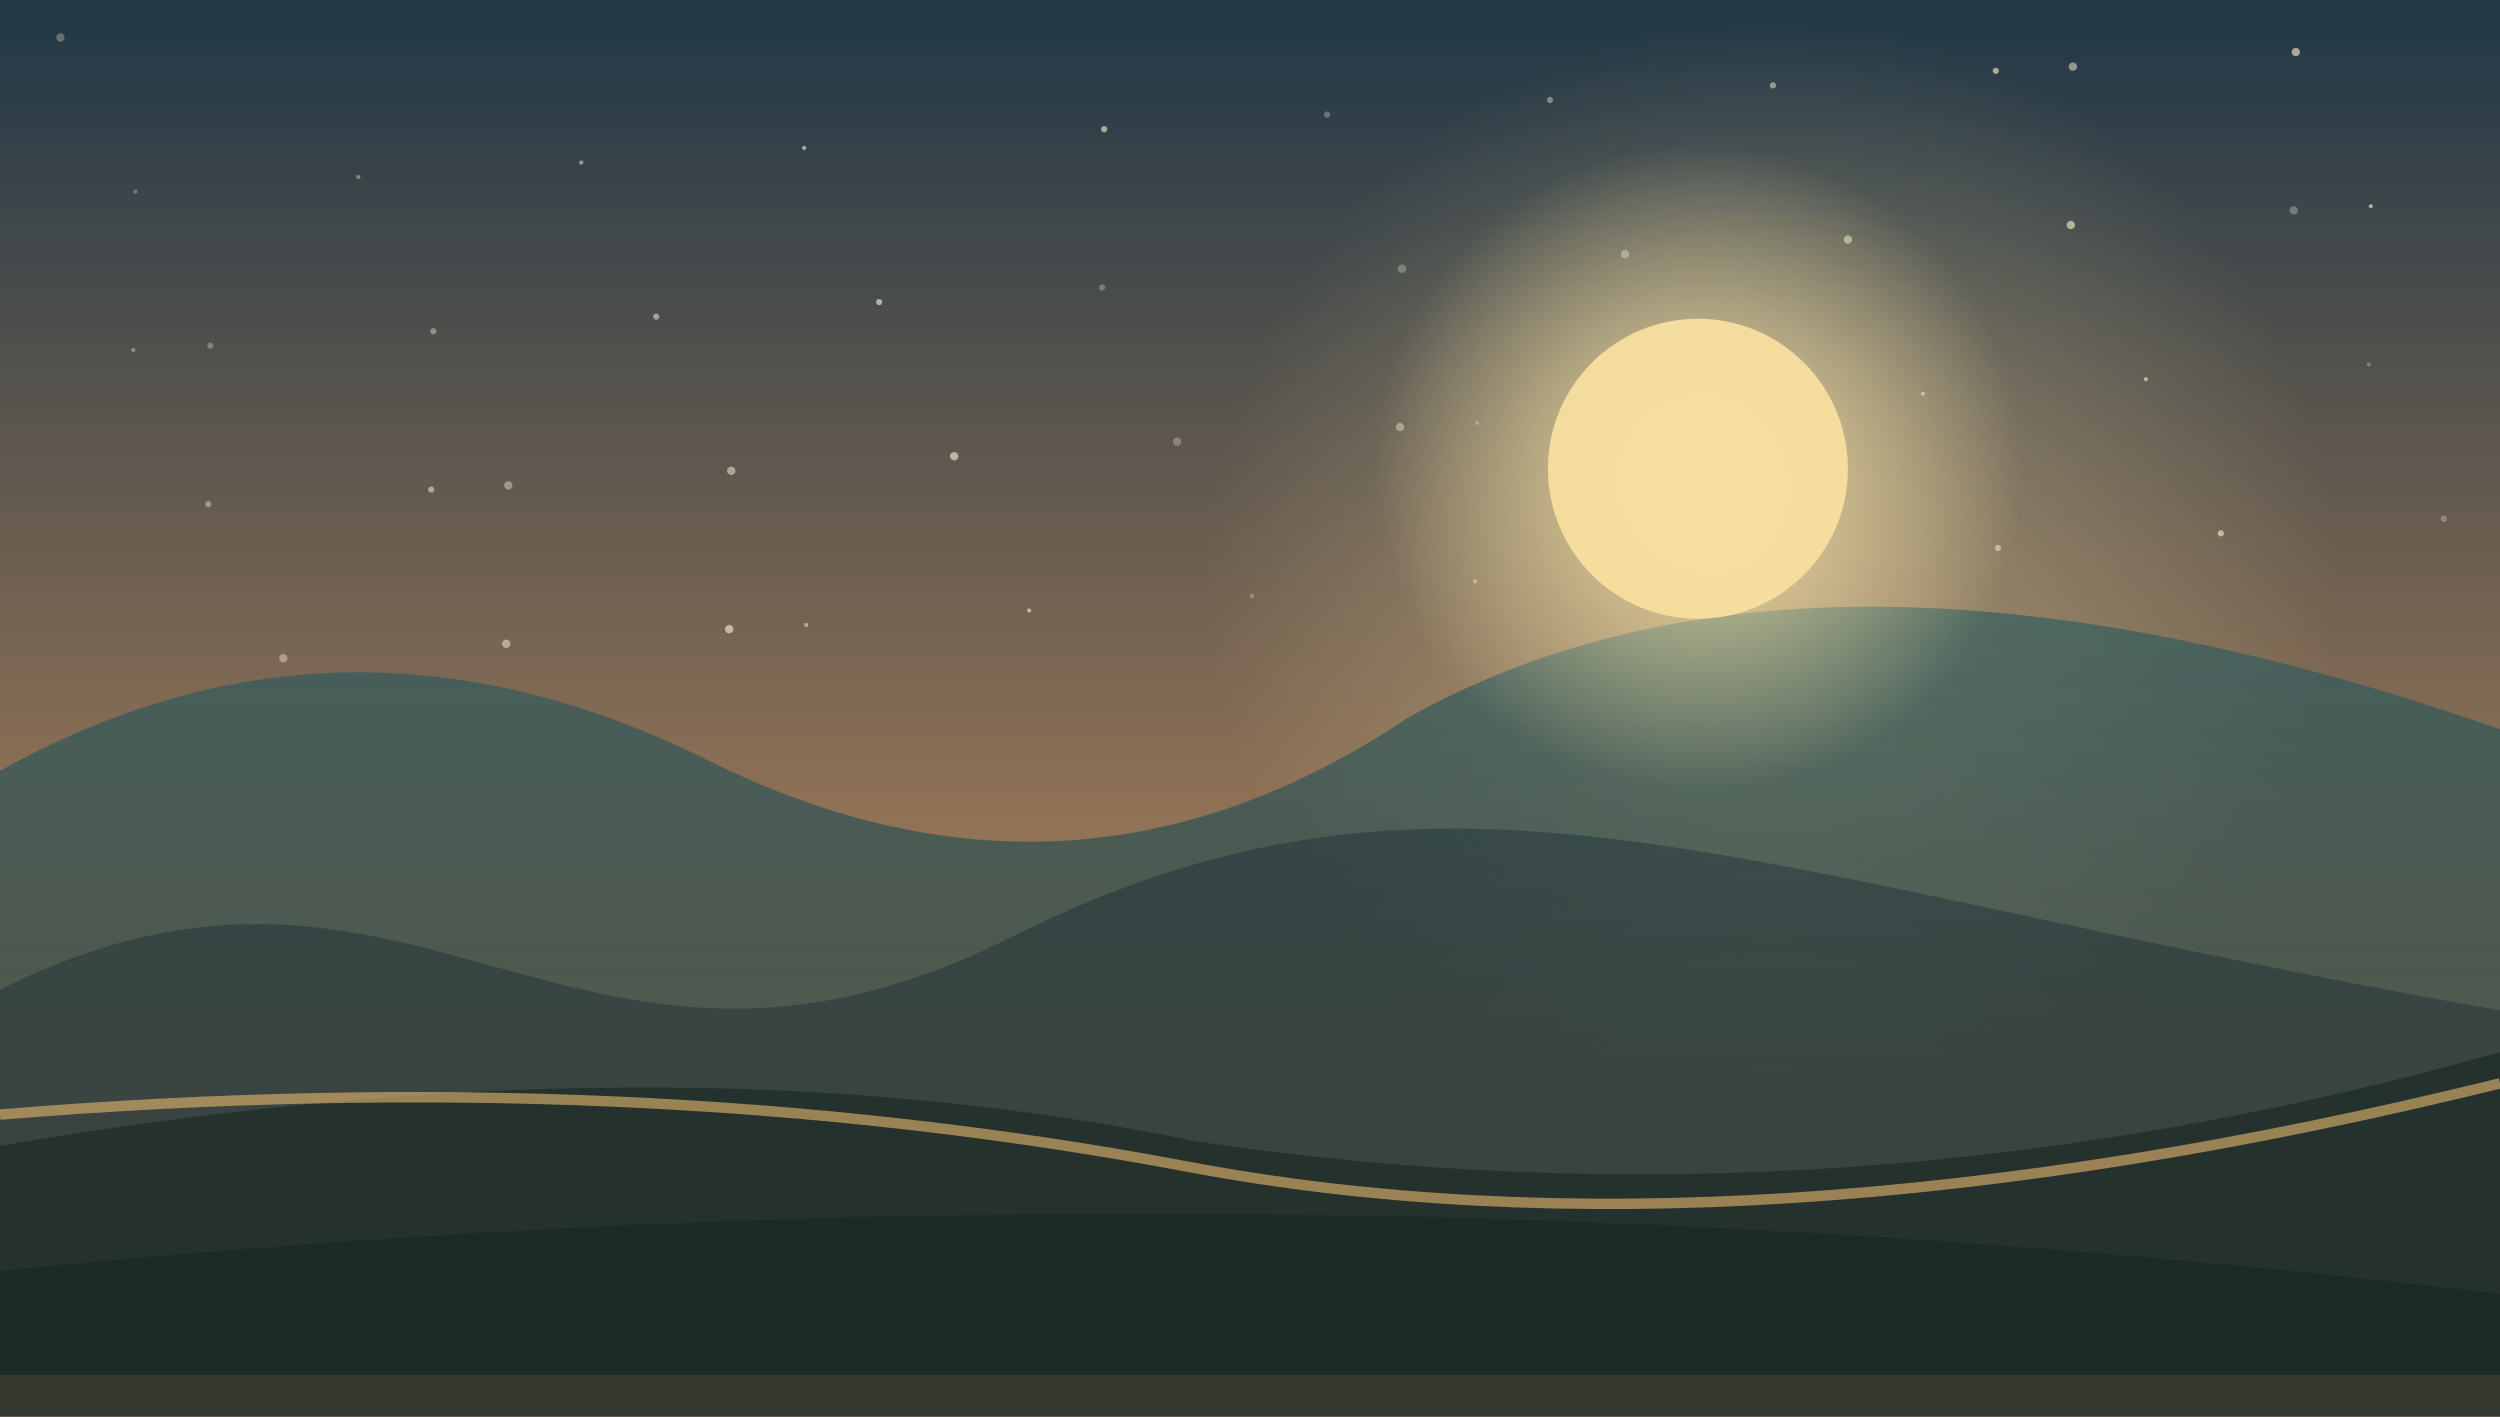
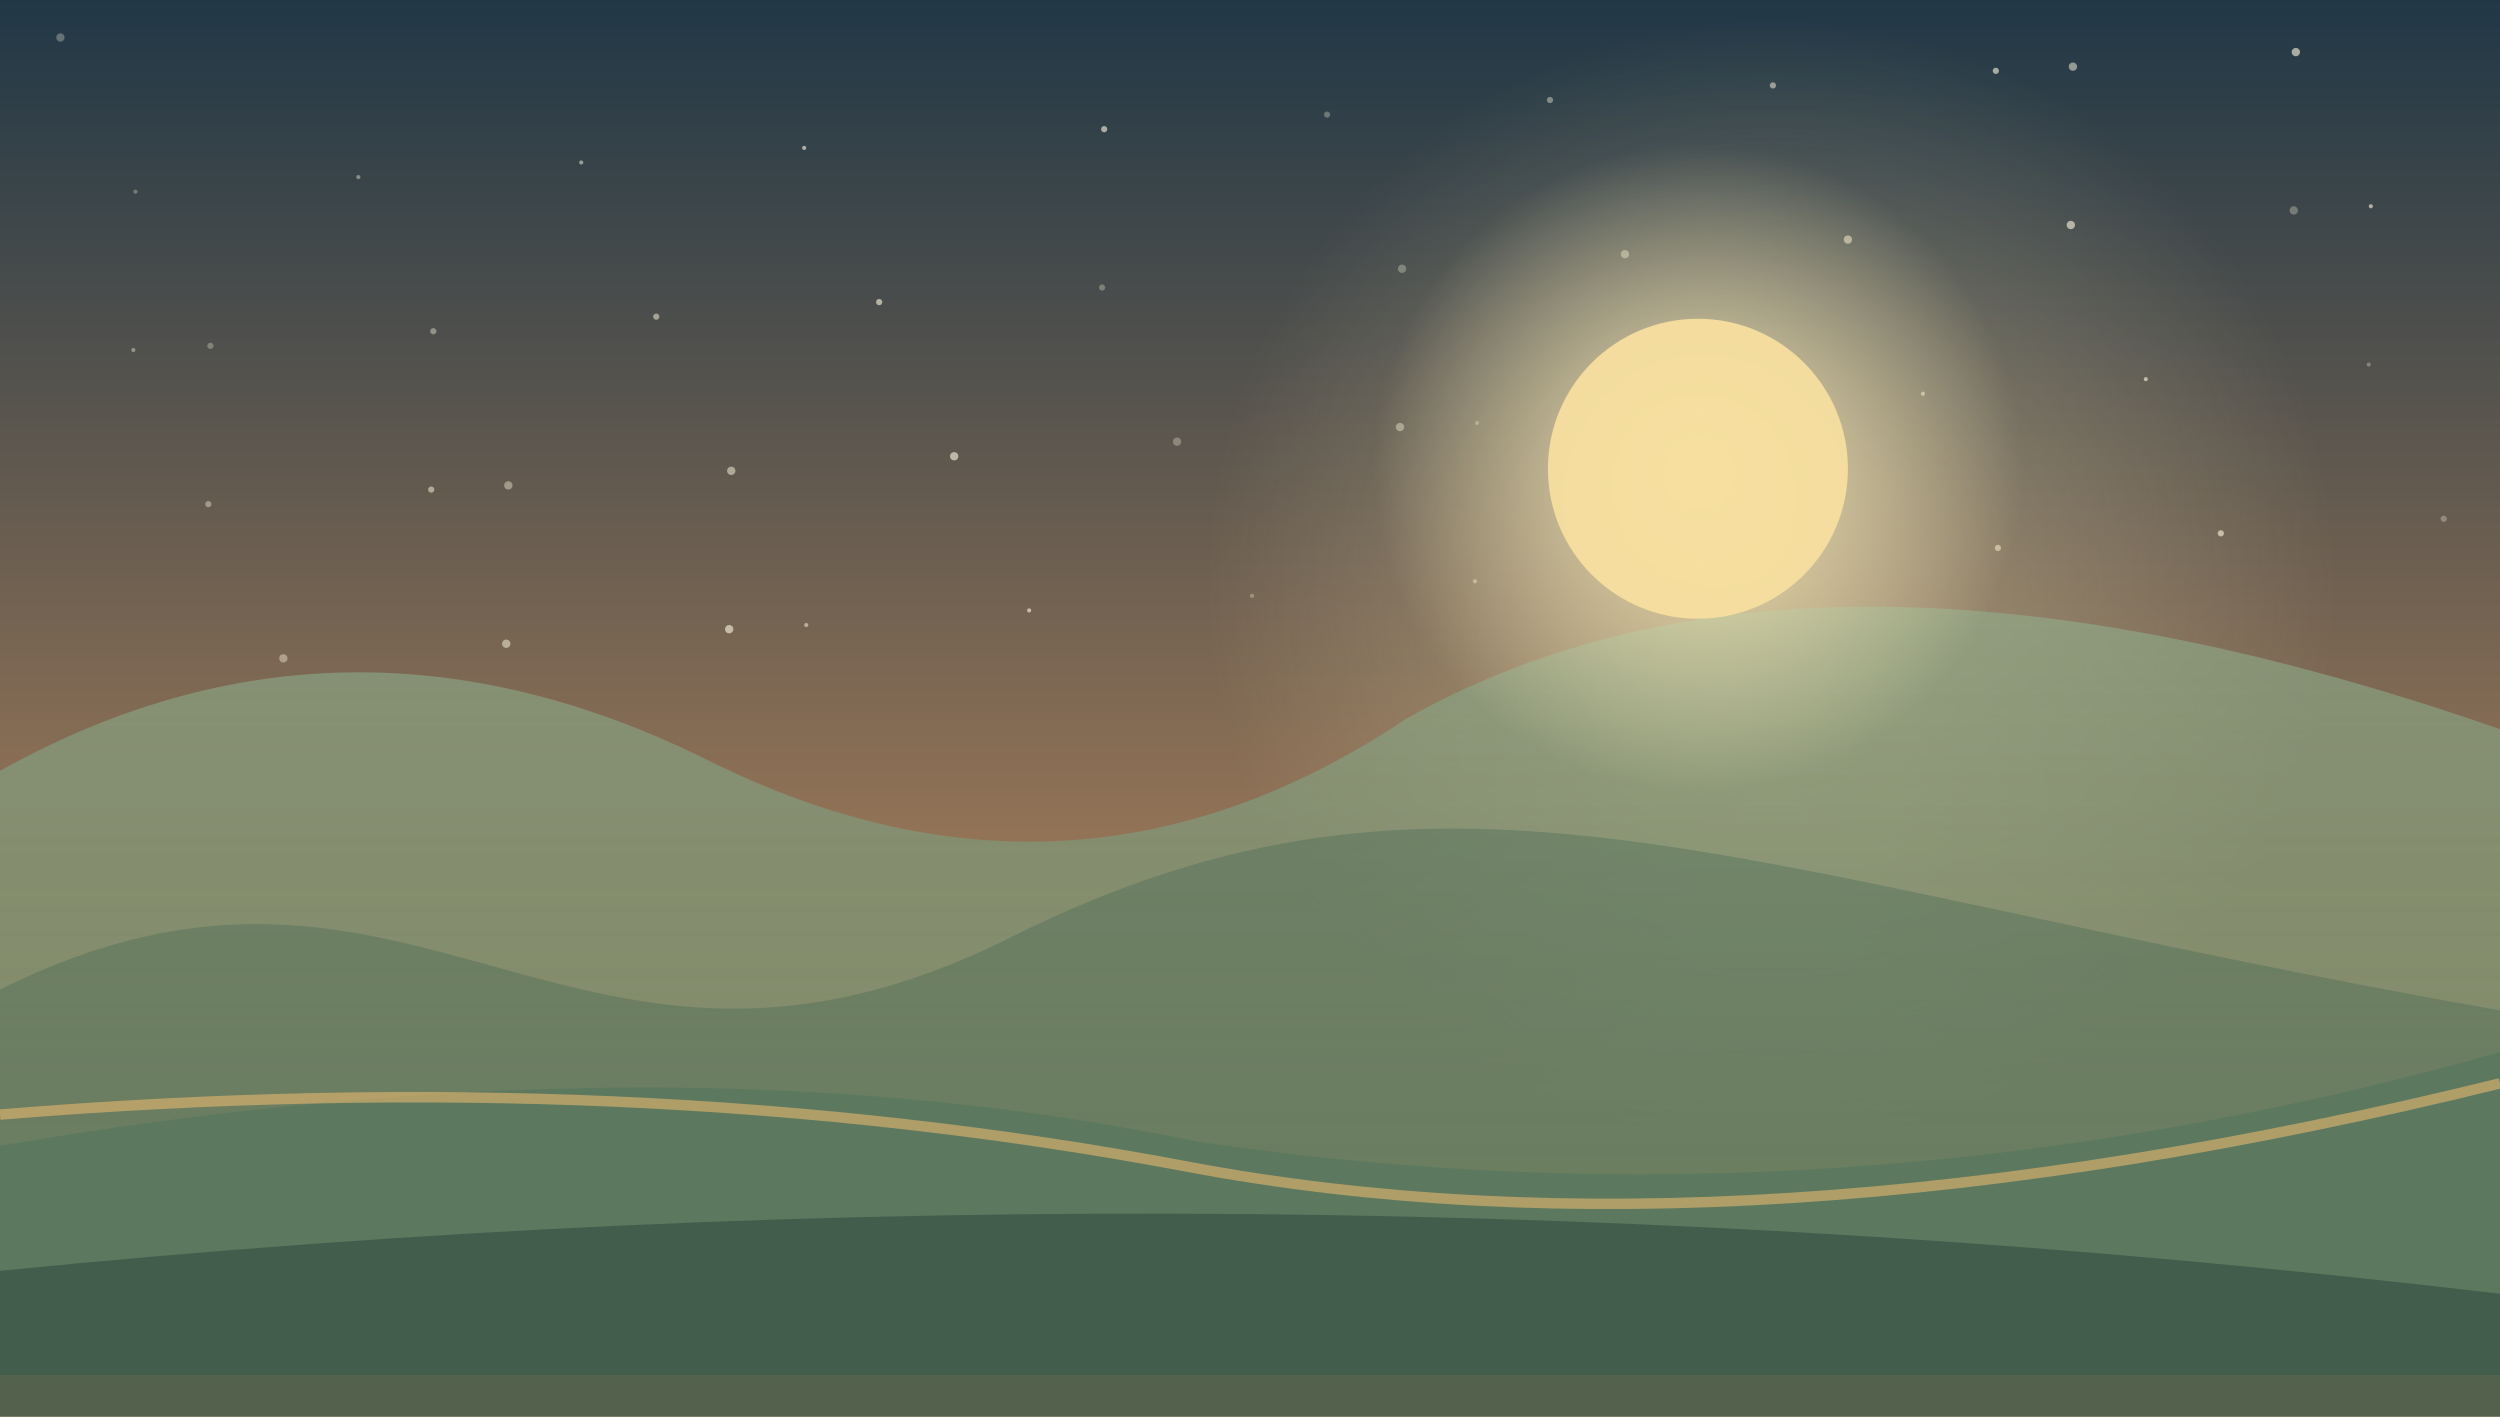
<svg xmlns="http://www.w3.org/2000/svg" viewBox="0 0 1200 680" role="img" aria-label="Symbolic artwork depicting offering">
  <defs>
    <linearGradient id="sky" x2="0" y2="1">
      <stop stop-color="#203746" />
      <stop offset=".63" stop-color="#9a7757" />
      <stop offset="1" stop-color="#dfaa6c" />
    </linearGradient>
    <radialGradient id="halo">
-       <stop stop-color="#ffe9ab" stop-opacity=".87" />
-       <stop offset="1" stop-color="#ffe9ab" stop-opacity="0" />
+       <stop stop-color="#fff0bc" stop-opacity=".87" />
+       <stop offset="1" stop-color="#fff0bc" stop-opacity="0" />
    </radialGradient>
    <linearGradient id="ridge" x2="0" y2="1">
-       <stop stop-color="#2d5d61" />
-       <stop offset="1" stop-color="#102b32" />
+       <stop stop-color="#91ab89" />
+       <stop offset="1" stop-color="#507b62" />
    </linearGradient>
    <linearGradient id="portal" x2="0" y2="1">
-       <stop stop-color="#ffe7b1" />
-       <stop offset="1" stop-color="#a56c57" stop-opacity="0" />
+       <stop stop-color="#f5e9bd" />
+       <stop offset="1" stop-color="#b4b88d" stop-opacity="0" />
    </linearGradient>
  </defs>
  <rect width="1200" height="680" fill="url(#sky)" />
-   <circle cx="709" cy="203" r="1.0" opacity="0.3" fill="#fff1d4" />
-   <circle cx="852" cy="270" r="1.5" opacity="0.4" fill="#fff1d4" />
-   <circle cx="995" cy="32" r="2.0" opacity="0.5" fill="#fff1d4" />
-   <circle cx="1138" cy="99" r="1.0" opacity="0.6" fill="#fff1d4" />
-   <circle cx="101" cy="166" r="1.5" opacity="0.3" fill="#fff1d4" />
-   <circle cx="244" cy="233" r="2.0" opacity="0.4" fill="#fff1d4" />
-   <circle cx="387" cy="300" r="1.0" opacity="0.5" fill="#fff1d4" />
-   <circle cx="530" cy="62" r="1.5" opacity="0.6" fill="#fff1d4" />
-   <circle cx="673" cy="129" r="2.0" opacity="0.3" fill="#fff1d4" />
-   <circle cx="816" cy="196" r="1.0" opacity="0.4" fill="#fff1d4" />
-   <circle cx="959" cy="263" r="1.5" opacity="0.5" fill="#fff1d4" />
-   <circle cx="1102" cy="25" r="2.0" opacity="0.6" fill="#fff1d4" />
-   <circle cx="65" cy="92" r="1.0" opacity="0.3" fill="#fff1d4" />
-   <circle cx="208" cy="159" r="1.5" opacity="0.4" fill="#fff1d4" />
-   <circle cx="351" cy="226" r="2.0" opacity="0.5" fill="#fff1d4" />
-   <circle cx="494" cy="293" r="1.0" opacity="0.6" fill="#fff1d4" />
-   <circle cx="637" cy="55" r="1.5" opacity="0.3" fill="#fff1d4" />
-   <circle cx="780" cy="122" r="2.0" opacity="0.4" fill="#fff1d4" />
-   <circle cx="923" cy="189" r="1.0" opacity="0.5" fill="#fff1d4" />
-   <circle cx="1066" cy="256" r="1.5" opacity="0.6" fill="#fff1d4" />
-   <circle cx="29" cy="18" r="2.0" opacity="0.3" fill="#fff1d4" />
-   <circle cx="172" cy="85" r="1.0" opacity="0.4" fill="#fff1d4" />
-   <circle cx="315" cy="152" r="1.5" opacity="0.5" fill="#fff1d4" />
-   <circle cx="458" cy="219" r="2.0" opacity="0.6" fill="#fff1d4" />
-   <circle cx="601" cy="286" r="1.0" opacity="0.3" fill="#fff1d4" />
-   <circle cx="744" cy="48" r="1.5" opacity="0.4" fill="#fff1d4" />
-   <circle cx="887" cy="115" r="2.0" opacity="0.5" fill="#fff1d4" />
-   <circle cx="1030" cy="182" r="1.0" opacity="0.6" fill="#fff1d4" />
-   <circle cx="1173" cy="249" r="1.5" opacity="0.3" fill="#fff1d4" />
-   <circle cx="136" cy="316" r="2.0" opacity="0.4" fill="#fff1d4" />
-   <circle cx="279" cy="78" r="1.0" opacity="0.5" fill="#fff1d4" />
-   <circle cx="422" cy="145" r="1.5" opacity="0.6" fill="#fff1d4" />
-   <circle cx="565" cy="212" r="2.0" opacity="0.3" fill="#fff1d4" />
-   <circle cx="708" cy="279" r="1.0" opacity="0.4" fill="#fff1d4" />
-   <circle cx="851" cy="41" r="1.5" opacity="0.5" fill="#fff1d4" />
-   <circle cx="994" cy="108" r="2.0" opacity="0.6" fill="#fff1d4" />
-   <circle cx="1137" cy="175" r="1.0" opacity="0.3" fill="#fff1d4" />
-   <circle cx="100" cy="242" r="1.5" opacity="0.4" fill="#fff1d4" />
-   <circle cx="243" cy="309" r="2.0" opacity="0.5" fill="#fff1d4" />
-   <circle cx="386" cy="71" r="1.0" opacity="0.6" fill="#fff1d4" />
-   <circle cx="529" cy="138" r="1.5" opacity="0.3" fill="#fff1d4" />
-   <circle cx="672" cy="205" r="2.0" opacity="0.4" fill="#fff1d4" />
-   <circle cx="815" cy="272" r="1.0" opacity="0.5" fill="#fff1d4" />
-   <circle cx="958" cy="34" r="1.5" opacity="0.6" fill="#fff1d4" />
-   <circle cx="1101" cy="101" r="2.0" opacity="0.3" fill="#fff1d4" />
-   <circle cx="64" cy="168" r="1.0" opacity="0.4" fill="#fff1d4" />
-   <circle cx="207" cy="235" r="1.5" opacity="0.5" fill="#fff1d4" />
-   <circle cx="350" cy="302" r="2.0" opacity="0.6" fill="#fff1d4" />
+   <circle cx="709" cy="203" r="1.0" opacity="0.3" fill="#fdf7df" />
+   <circle cx="852" cy="270" r="1.5" opacity="0.4" fill="#fdf7df" />
+   <circle cx="995" cy="32" r="2.0" opacity="0.5" fill="#fdf7df" />
+   <circle cx="1138" cy="99" r="1.0" opacity="0.6" fill="#fdf7df" />
+   <circle cx="101" cy="166" r="1.5" opacity="0.3" fill="#fdf7df" />
+   <circle cx="244" cy="233" r="2.0" opacity="0.4" fill="#fdf7df" />
+   <circle cx="387" cy="300" r="1.0" opacity="0.5" fill="#fdf7df" />
+   <circle cx="530" cy="62" r="1.5" opacity="0.6" fill="#fdf7df" />
+   <circle cx="673" cy="129" r="2.0" opacity="0.3" fill="#fdf7df" />
+   <circle cx="816" cy="196" r="1.0" opacity="0.4" fill="#fdf7df" />
+   <circle cx="959" cy="263" r="1.5" opacity="0.5" fill="#fdf7df" />
+   <circle cx="1102" cy="25" r="2.0" opacity="0.6" fill="#fdf7df" />
+   <circle cx="65" cy="92" r="1.0" opacity="0.3" fill="#fdf7df" />
+   <circle cx="208" cy="159" r="1.5" opacity="0.4" fill="#fdf7df" />
+   <circle cx="351" cy="226" r="2.0" opacity="0.5" fill="#fdf7df" />
+   <circle cx="494" cy="293" r="1.0" opacity="0.6" fill="#fdf7df" />
+   <circle cx="637" cy="55" r="1.5" opacity="0.3" fill="#fdf7df" />
+   <circle cx="780" cy="122" r="2.0" opacity="0.4" fill="#fdf7df" />
+   <circle cx="923" cy="189" r="1.0" opacity="0.5" fill="#fdf7df" />
+   <circle cx="1066" cy="256" r="1.5" opacity="0.6" fill="#fdf7df" />
+   <circle cx="29" cy="18" r="2.0" opacity="0.3" fill="#fdf7df" />
+   <circle cx="172" cy="85" r="1.0" opacity="0.4" fill="#fdf7df" />
+   <circle cx="315" cy="152" r="1.5" opacity="0.5" fill="#fdf7df" />
+   <circle cx="458" cy="219" r="2.0" opacity="0.6" fill="#fdf7df" />
+   <circle cx="601" cy="286" r="1.0" opacity="0.3" fill="#fdf7df" />
+   <circle cx="744" cy="48" r="1.5" opacity="0.4" fill="#fdf7df" />
+   <circle cx="887" cy="115" r="2.0" opacity="0.5" fill="#fdf7df" />
+   <circle cx="1030" cy="182" r="1.0" opacity="0.6" fill="#fdf7df" />
+   <circle cx="1173" cy="249" r="1.5" opacity="0.3" fill="#fdf7df" />
+   <circle cx="136" cy="316" r="2.0" opacity="0.4" fill="#fdf7df" />
+   <circle cx="279" cy="78" r="1.0" opacity="0.5" fill="#fdf7df" />
+   <circle cx="422" cy="145" r="1.5" opacity="0.6" fill="#fdf7df" />
+   <circle cx="565" cy="212" r="2.0" opacity="0.3" fill="#fdf7df" />
+   <circle cx="708" cy="279" r="1.0" opacity="0.4" fill="#fdf7df" />
+   <circle cx="851" cy="41" r="1.5" opacity="0.5" fill="#fdf7df" />
+   <circle cx="994" cy="108" r="2.0" opacity="0.6" fill="#fdf7df" />
+   <circle cx="1137" cy="175" r="1.0" opacity="0.3" fill="#fdf7df" />
+   <circle cx="100" cy="242" r="1.5" opacity="0.4" fill="#fdf7df" />
+   <circle cx="243" cy="309" r="2.0" opacity="0.5" fill="#fdf7df" />
+   <circle cx="386" cy="71" r="1.0" opacity="0.6" fill="#fdf7df" />
+   <circle cx="529" cy="138" r="1.5" opacity="0.3" fill="#fdf7df" />
+   <circle cx="672" cy="205" r="2.0" opacity="0.4" fill="#fdf7df" />
+   <circle cx="815" cy="272" r="1.0" opacity="0.5" fill="#fdf7df" />
+   <circle cx="958" cy="34" r="1.5" opacity="0.6" fill="#fdf7df" />
+   <circle cx="1101" cy="101" r="2.0" opacity="0.3" fill="#fdf7df" />
+   <circle cx="64" cy="168" r="1.0" opacity="0.4" fill="#fdf7df" />
+   <circle cx="207" cy="235" r="1.5" opacity="0.5" fill="#fdf7df" />
+   <circle cx="350" cy="302" r="2.0" opacity="0.6" fill="#fdf7df" />
  <circle cx="850" cy="280" r="270" fill="url(#halo)" opacity=".43" />
  <path d="M0 370 Q165 278 340 365 T675 345 Q870 235 1200 350 V660 H0Z" fill="url(#ridge)" opacity=".65" />
-   <path d="M0 475 C200 375 275 555 485 450 S830 420 1200 485 V680 H0Z" fill="#091c26" opacity=".33" />
-   <path d="M0 550 Q320 495 575 548 Q885 594 1200 505 V680 H0Z" fill="#172620" opacity=".61" />
+   <path d="M0 475 C200 375 275 555 485 450 S830 420 1200 485 V680 H0Z" fill="#3d624f" opacity=".33" />
+   <path d="M0 550 Q320 495 575 548 Q885 594 1200 505 V680 H0Z" fill="#52765e" opacity=".61" />
  <circle cx="815" cy="225" r="156" fill="url(#halo)" />
  <circle cx="815" cy="225" r="72" fill="#f6df9e" opacity=".94" />
  <path d="M0 535 Q305 510 570 560 T1200 520" stroke="#e8b86e" stroke-width="5" fill="none" opacity=".6" />
  <path d="M0 610 Q600 550 1200 621 V680 H0Z" fill="#061820" opacity=".29" />
</svg>
